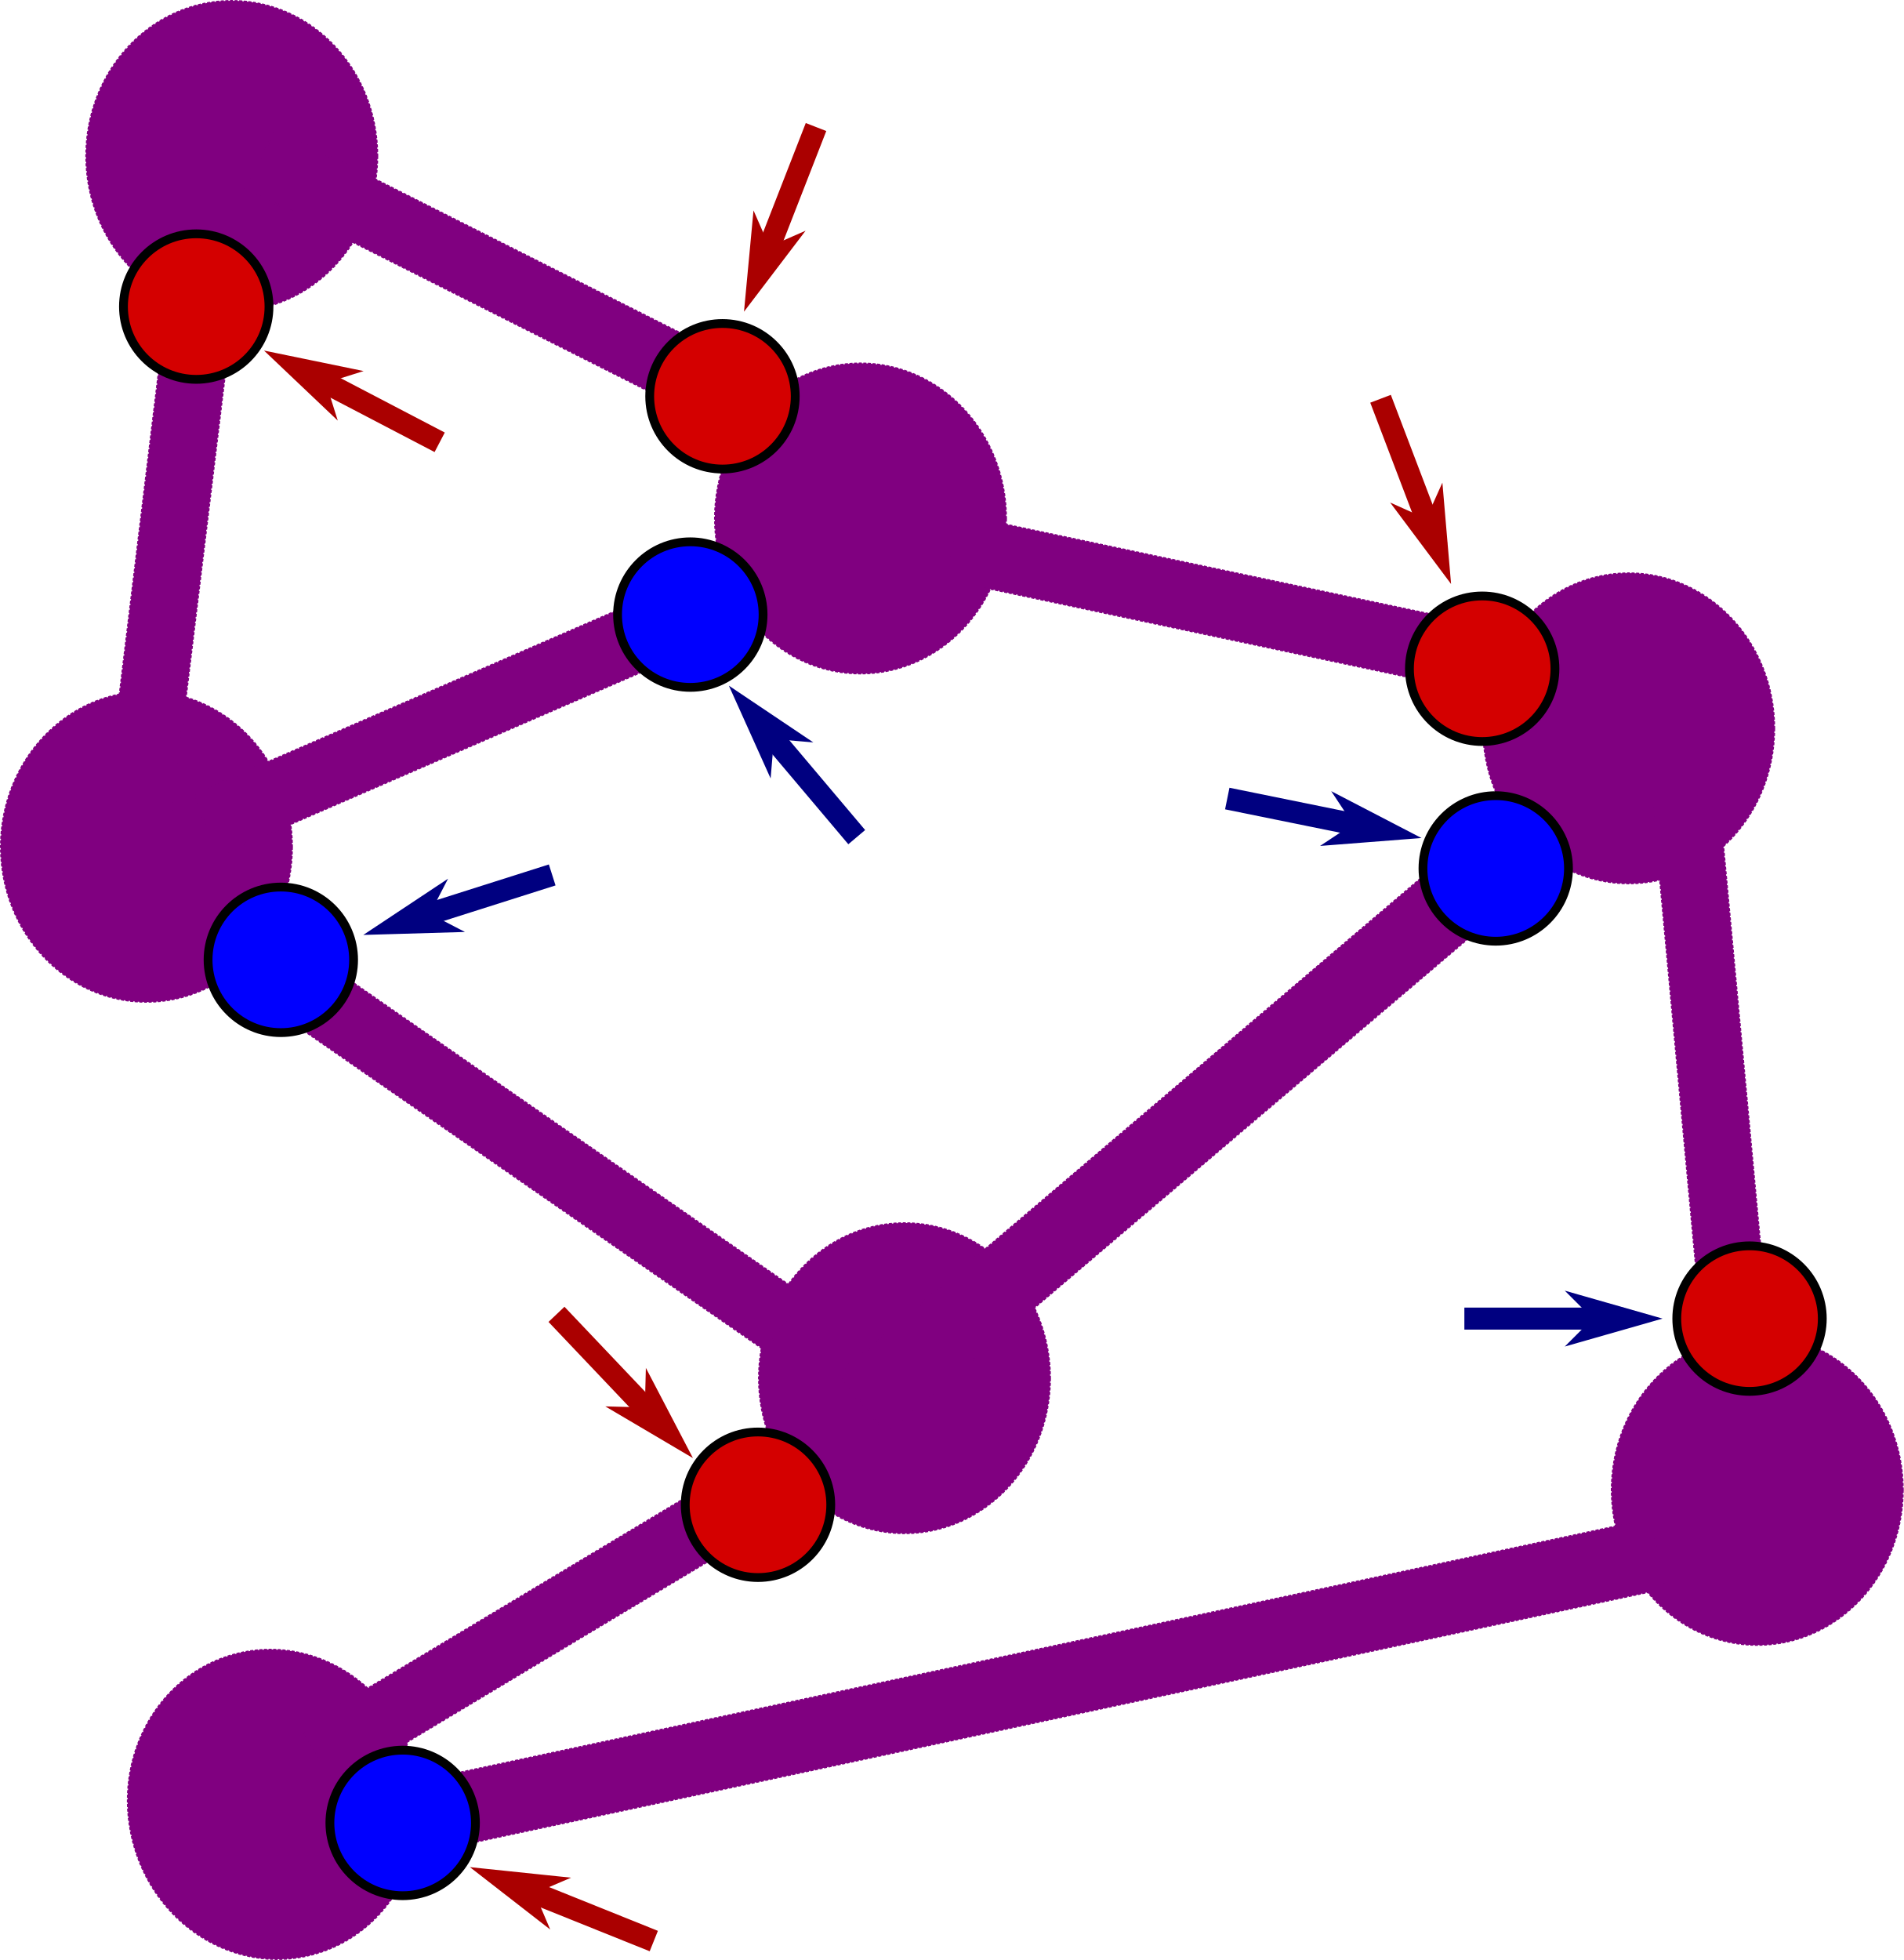
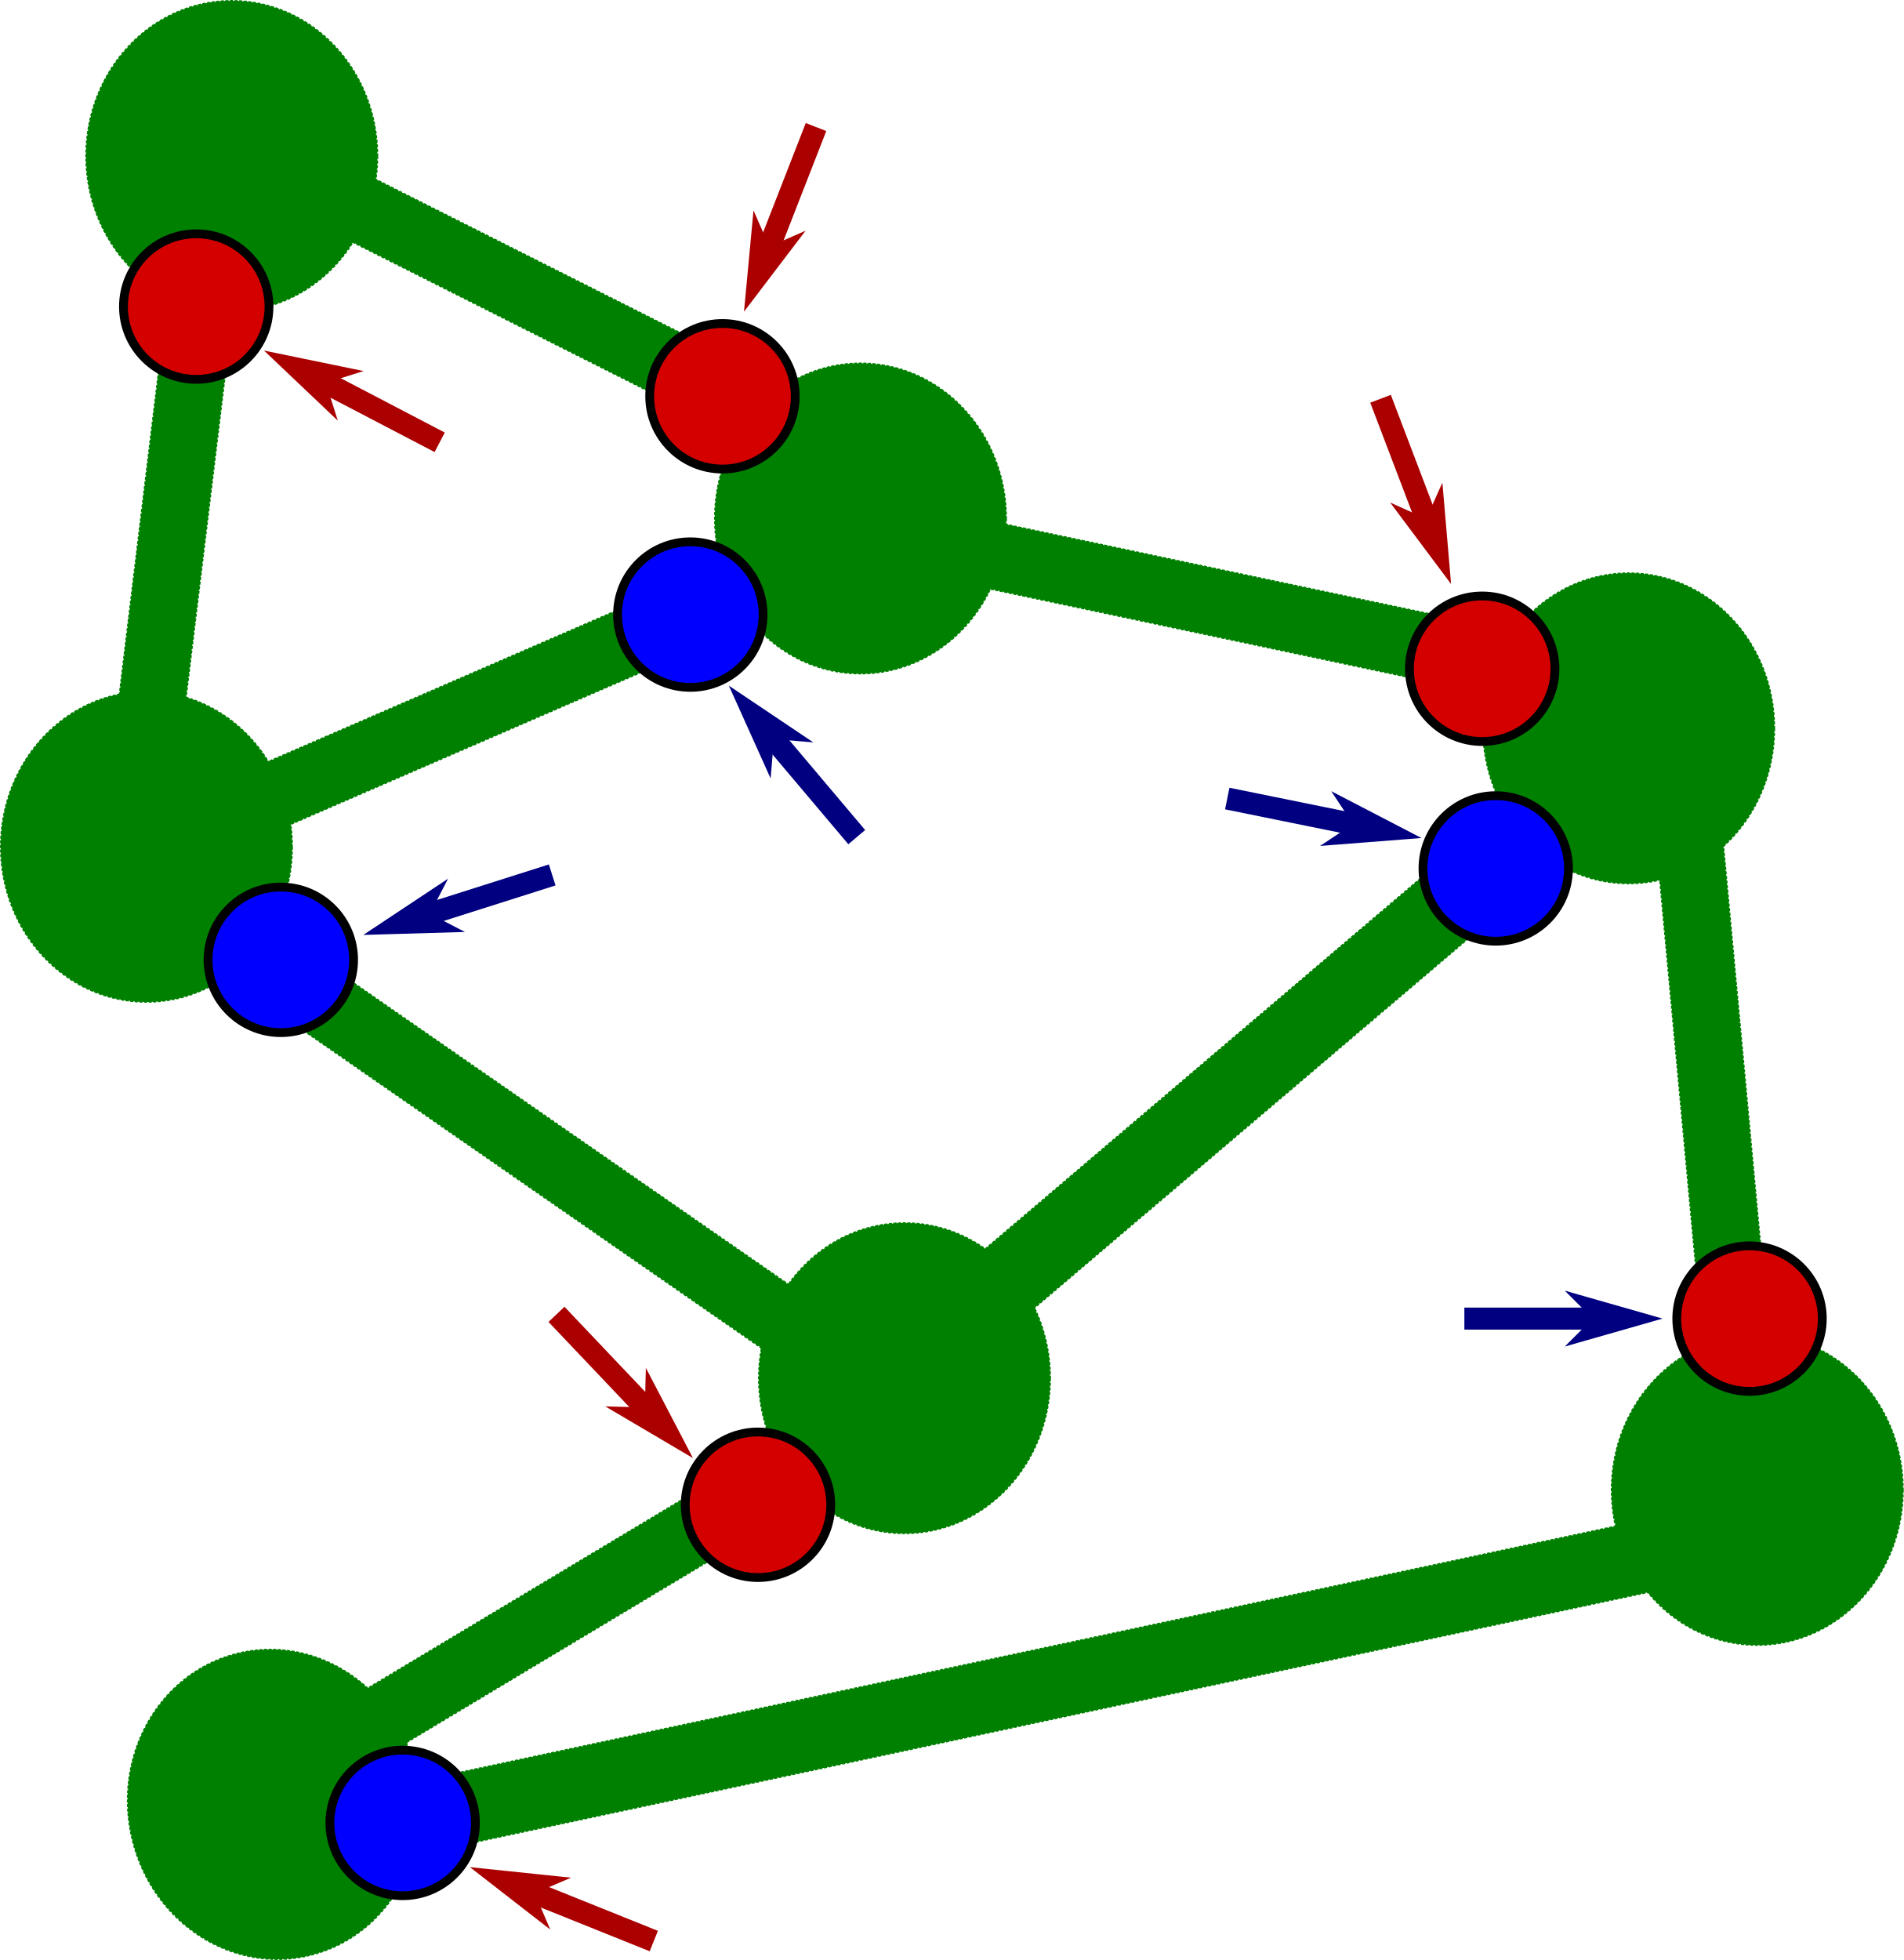
<svg xmlns="http://www.w3.org/2000/svg" width="122.044mm" height="125.628mm" viewBox="0 0 432.441 445.138" id="svg2" version="1.1">
  <defs id="defs4">
    <marker orient="auto" refY="0.0" refX="0.0" id="Arrow1Send" style="overflow:visible;">
      <path id="path4448" d="M 0.0,0.0 L 5.0,-5.0 L -12.5,0.0 L 5.0,5.0 L 0.0,0.0 z " style="fill-rule:evenodd;stroke:#aa0000;stroke-width:1pt;stroke-opacity:1;fill:#aa0000;fill-opacity:1" transform="scale(0.2) rotate(180) translate(6,0)" />
    </marker>
    <marker orient="auto" refY="0.0" refX="0.0" id="Arrow2Mend" style="overflow:visible;">
      <path id="path4460" style="fill-rule:evenodd;stroke-width:0.625;stroke-linejoin:round;stroke:#000000;stroke-opacity:1;fill:#000000;fill-opacity:1" d="M 8.719,4.034 L -2.207,0.016 L 8.719,-4.002 C 6.973,-1.63 6.983,1.616 8.719,4.034 z " transform="scale(0.6) rotate(180) translate(0,0)" />
    </marker>
    <marker orient="auto" refY="0.0" refX="0.0" id="Arrow2Lend" style="overflow:visible;">
      <path id="path4454" style="fill-rule:evenodd;stroke-width:0.625;stroke-linejoin:round;stroke:#000000;stroke-opacity:1;fill:#000000;fill-opacity:1" d="M 8.719,4.034 L -2.207,0.016 L 8.719,-4.002 C 6.973,-1.63 6.983,1.616 8.719,4.034 z " transform="scale(1.1) rotate(180) translate(1,0)" />
    </marker>
    <marker orient="auto" refY="0.0" refX="0.0" id="Arrow1Lend" style="overflow:visible;">
      <path id="path4436" d="M 0.0,0.0 L 5.0,-5.0 L -12.5,0.0 L 5.0,5.0 L 0.0,0.0 z " style="fill-rule:evenodd;stroke:#000000;stroke-width:1pt;stroke-opacity:1;fill:#000000;fill-opacity:1" transform="scale(0.8) rotate(180) translate(12.5,0)" />
    </marker>
    <marker orient="auto" refY="0" refX="0" id="Arrow1Send-9" style="overflow:visible">
      <path id="path4448-0" d="M 0,0 5,-5 -12.5,0 5,5 0,0 Z" style="fill:#000080;fill-opacity:1;fill-rule:evenodd;stroke:#000080;stroke-width:1pt;stroke-opacity:1" transform="matrix(-0.2,0,0,-0.2,-1.2,0)" />
    </marker>
    <marker orient="auto" refY="0" refX="0" id="Arrow1Send-5" style="overflow:visible">
      <path id="path4448-09" d="M 0,0 5,-5 -12.5,0 5,5 0,0 Z" style="fill:#aa0000;fill-opacity:1;fill-rule:evenodd;stroke:#aa0000;stroke-width:1pt;stroke-opacity:1" transform="matrix(-0.2,0,0,-0.2,-1.2,0)" />
    </marker>
    <marker orient="auto" refY="0" refX="0" id="Arrow1Send-5-2" style="overflow:visible">
      <path id="path4448-09-1" d="M 0,0 5,-5 -12.5,0 5,5 0,0 Z" style="fill:#aa0000;fill-opacity:1;fill-rule:evenodd;stroke:#aa0000;stroke-width:1pt;stroke-opacity:1" transform="matrix(-0.2,0,0,-0.2,-1.2,0)" />
    </marker>
    <marker orient="auto" refY="0" refX="0" id="Arrow1Send-2" style="overflow:visible">
      <path id="path4448-4" d="M 0,0 5,-5 -12.5,0 5,5 0,0 Z" style="fill:#aa0000;fill-opacity:1;fill-rule:evenodd;stroke:#aa0000;stroke-width:1pt;stroke-opacity:1" transform="matrix(-0.2,0,0,-0.2,-1.2,0)" />
    </marker>
    <marker orient="auto" refY="0" refX="0" id="Arrow1Send-9-3" style="overflow:visible">
      <path id="path4448-0-9" d="M 0,0 5,-5 -12.5,0 5,5 0,0 Z" style="fill:#000080;fill-opacity:1;fill-rule:evenodd;stroke:#000080;stroke-width:1pt;stroke-opacity:1" transform="matrix(-0.2,0,0,-0.2,-1.2,0)" />
    </marker>
    <marker orient="auto" refY="0" refX="0" id="Arrow1Send-9-6" style="overflow:visible">
      <path id="path4448-0-4" d="M 0,0 5,-5 -12.5,0 5,5 0,0 Z" style="fill:#000080;fill-opacity:1;fill-rule:evenodd;stroke:#000080;stroke-width:1pt;stroke-opacity:1" transform="matrix(-0.2,0,0,-0.2,-1.2,0)" />
    </marker>
    <marker orient="auto" refY="0" refX="0" id="Arrow1Send-9-2" style="overflow:visible">
      <path id="path4448-0-3" d="M 0,0 5,-5 -12.5,0 5,5 0,0 Z" style="fill:#000080;fill-opacity:1;fill-rule:evenodd;stroke:#000080;stroke-width:1pt;stroke-opacity:1" transform="matrix(-0.2,0,0,-0.2,-1.2,0)" />
    </marker>
    <marker orient="auto" refY="0" refX="0" id="Arrow1Send-5-7" style="overflow:visible">
      <path id="path4448-09-6" d="M 0,0 5,-5 -12.5,0 5,5 0,0 Z" style="fill:#aa0000;fill-opacity:1;fill-rule:evenodd;stroke:#aa0000;stroke-width:1pt;stroke-opacity:1" transform="matrix(-0.2,0,0,-0.2,-1.2,0)" />
    </marker>
    <marker orient="auto" refY="0" refX="0" id="Arrow1Send-7" style="overflow:visible">
      <path id="path4448-5" d="M 0,0 5,-5 -12.5,0 5,5 0,0 Z" style="fill:#aa0000;fill-opacity:1;fill-rule:evenodd;stroke:#aa0000;stroke-width:1pt;stroke-opacity:1" transform="matrix(-0.2,0,0,-0.2,-1.2,0)" />
    </marker>
  </defs>
  <g id="layer1" transform="translate(-139.1464,-208.6447)">
-     <ellipse style="fill:#800080;stroke:#800080;stroke-width:0.35;stroke-miterlimit:4;stroke-dasharray:0.7, 0.35;stroke-dashoffset:0" id="path4136" cx="191.793" cy="244.065" rx="33.093" ry="35.245" />
-     <rect style="fill:#800080;stroke:#800080;stroke-width:0.35;stroke-miterlimit:4;stroke-dasharray:0.7, 0.35;stroke-dashoffset:0" id="rect4138" width="111.924" height="15.067" x="287.177" y="121.72" transform="matrix(0.8930689,0.44992,-0.44992,0.8930689,0,0)" />
-     <ellipse style="fill:#800080;stroke:#800080;stroke-width:0.35;stroke-miterlimit:4;stroke-dasharray:0.7, 0.35;stroke-dashoffset:0" id="path4136-7" cx="344.605" cy="521.649" rx="33.093" ry="35.245" />
-     <rect style="fill:#800080;stroke:#800080;stroke-width:0.35;stroke-miterlimit:4;stroke-dasharray:0.7, 0.35;stroke-dashoffset:0" id="rect4138-8" width="187.738" height="17.399" x="-86.826" y="610.153" transform="matrix(0.7614932,-0.6481729,0.6481729,0.7614932,0,0)" ry="0" />
-     <ellipse style="fill:#800080;stroke:#800080;stroke-width:0.35;stroke-miterlimit:4;stroke-dasharray:0.7, 0.35;stroke-dashoffset:0" id="path4136-1" cx="334.612" cy="326.397" rx="33.093" ry="35.245" />
-     <rect style="fill:#800080;stroke:#800080;stroke-width:0.35;stroke-miterlimit:4;stroke-dasharray:0.7, 0.35;stroke-dashoffset:0" id="rect4138-2" width="111.924" height="15.067" x="416.666" y="244.751" transform="matrix(0.978438,0.2065409,-0.2065409,0.978438,0,0)" />
-     <ellipse style="fill:#800080;stroke:#800080;stroke-width:0.35;stroke-miterlimit:4;stroke-dasharray:0.7, 0.35;stroke-dashoffset:0" id="path4136-4" cx="74.057" cy="646.154" rx="33.093" ry="35.245" transform="matrix(0.9799453,-0.1992666,0.1992666,0.9799453,0,0)" />
-     <rect style="fill:#800080;stroke:#800080;stroke-width:0.35;stroke-miterlimit:4;stroke-dasharray:0.7, 0.35;stroke-dashoffset:0" id="rect4138-6" width="111.924" height="15.067" x="-131.09" y="622.287" transform="matrix(0.8575585,-0.5143864,0.5143864,0.8575585,0,0)" />
-     <ellipse style="fill:#800080;stroke:#800080;stroke-width:0.35;stroke-miterlimit:4;stroke-dasharray:0.7, 0.35;stroke-dashoffset:0" id="path4136-18" cx="509.109" cy="374.057" rx="33.093" ry="35.245" />
-     <rect style="fill:#800080;stroke:#800080;stroke-width:0.35;stroke-miterlimit:4;stroke-dasharray:0.7, 0.35;stroke-dashoffset:0" id="rect4138-5" width="111.924" height="15.067" x="436.079" y="-491.245" transform="matrix(0.0925486,0.9957082,-0.9957082,0.0925486,0,0)" />
-     <ellipse style="fill:#800080;stroke:#800080;stroke-width:0.35;stroke-miterlimit:4;stroke-dasharray:0.7, 0.35;stroke-dashoffset:0" id="path4136-3" cx="538.32" cy="547.017" rx="33.093" ry="35.245" />
-     <rect style="fill:#800080;stroke:#800080;stroke-width:0.35;stroke-miterlimit:4;stroke-dasharray:0.7, 0.35;stroke-dashoffset:0" id="rect4138-65" width="281.569" height="16.19" x="105.9" y="648.523" transform="matrix(0.978066,-0.2082953,0.2082953,0.978066,0,0)" />
-     <ellipse style="fill:#800080;stroke:#800080;stroke-width:0.35;stroke-miterlimit:4;stroke-dasharray:0.7, 0.35;stroke-dashoffset:0" id="path4136-6" cx="172.414" cy="400.962" rx="33.093" ry="35.245" />
-     <rect style="fill:#800080;stroke:#800080;stroke-width:0.35;stroke-miterlimit:4;stroke-dasharray:0.7, 0.35;stroke-dashoffset:0" id="rect4138-7" width="111.924" height="15.067" x="13.136" y="429.733" transform="matrix(0.9174395,-0.3978754,0.3978754,0.9174395,0,0)" />
-     <rect style="fill:#800080;stroke:#800080;stroke-width:0.35;stroke-miterlimit:4;stroke-dasharray:0.7, 0.35;stroke-dashoffset:0" id="rect4138-8-5" width="131.76" height="15.345" x="419.193" y="229.88" transform="matrix(0.8218017,0.5697736,-0.5697736,0.8218017,0,0)" />
+     <ellipse style="fill:#008000;stroke:#008000;stroke-width:0.35;stroke-miterlimit:4;stroke-dasharray:0.7, 0.35;stroke-dashoffset:0" id="path4136" cx="191.793" cy="244.065" rx="33.093" ry="35.245" />
+     <rect style="fill:#008000;stroke:#008000;stroke-width:0.35;stroke-miterlimit:4;stroke-dasharray:0.7, 0.35;stroke-dashoffset:0" id="rect4138" width="111.924" height="15.067" x="287.177" y="121.72" transform="matrix(0.8930689,0.44992,-0.44992,0.8930689,0,0)" />
+     <ellipse style="fill:#008000;stroke:#008000;stroke-width:0.35;stroke-miterlimit:4;stroke-dasharray:0.7, 0.35;stroke-dashoffset:0" id="path4136-7" cx="344.605" cy="521.649" rx="33.093" ry="35.245" />
+     <rect style="fill:#008000;stroke:#008000;stroke-width:0.35;stroke-miterlimit:4;stroke-dasharray:0.7, 0.35;stroke-dashoffset:0" id="rect4138-8" width="187.738" height="17.399" x="-86.826" y="610.153" transform="matrix(0.7614932,-0.6481729,0.6481729,0.7614932,0,0)" ry="0" />
+     <ellipse style="fill:#008000;stroke:#008000;stroke-width:0.35;stroke-miterlimit:4;stroke-dasharray:0.7, 0.35;stroke-dashoffset:0" id="path4136-1" cx="334.612" cy="326.397" rx="33.093" ry="35.245" />
+     <rect style="fill:#008000;stroke:#008000;stroke-width:0.35;stroke-miterlimit:4;stroke-dasharray:0.7, 0.35;stroke-dashoffset:0" id="rect4138-2" width="111.924" height="15.067" x="416.666" y="244.751" transform="matrix(0.978438,0.2065409,-0.2065409,0.978438,0,0)" />
+     <ellipse style="fill:#008000;stroke:#008000;stroke-width:0.35;stroke-miterlimit:4;stroke-dasharray:0.7, 0.35;stroke-dashoffset:0" id="path4136-4" cx="74.057" cy="646.154" rx="33.093" ry="35.245" transform="matrix(0.9799453,-0.1992666,0.1992666,0.9799453,0,0)" />
+     <rect style="fill:#008000;stroke:#008000;stroke-width:0.35;stroke-miterlimit:4;stroke-dasharray:0.7, 0.35;stroke-dashoffset:0" id="rect4138-6" width="111.924" height="15.067" x="-131.09" y="622.287" transform="matrix(0.8575585,-0.5143864,0.5143864,0.8575585,0,0)" />
+     <ellipse style="fill:#008000;stroke:#008000;stroke-width:0.35;stroke-miterlimit:4;stroke-dasharray:0.7, 0.35;stroke-dashoffset:0" id="path4136-18" cx="509.109" cy="374.057" rx="33.093" ry="35.245" />
+     <rect style="fill:#008000;stroke:#008000;stroke-width:0.35;stroke-miterlimit:4;stroke-dasharray:0.7, 0.35;stroke-dashoffset:0" id="rect4138-5" width="111.924" height="15.067" x="436.079" y="-491.245" transform="matrix(0.0925486,0.9957082,-0.9957082,0.0925486,0,0)" />
+     <ellipse style="fill:#008000;stroke:#008000;stroke-width:0.35;stroke-miterlimit:4;stroke-dasharray:0.7, 0.35;stroke-dashoffset:0" id="path4136-3" cx="538.32" cy="547.017" rx="33.093" ry="35.245" />
+     <rect style="fill:#008000;stroke:#008000;stroke-width:0.35;stroke-miterlimit:4;stroke-dasharray:0.7, 0.35;stroke-dashoffset:0" id="rect4138-65" width="281.569" height="16.19" x="105.9" y="648.523" transform="matrix(0.978066,-0.2082953,0.2082953,0.978066,0,0)" />
+     <ellipse style="fill:#008000;stroke:#008000;stroke-width:0.35;stroke-miterlimit:4;stroke-dasharray:0.7, 0.35;stroke-dashoffset:0" id="path4136-6" cx="172.414" cy="400.962" rx="33.093" ry="35.245" />
+     <rect style="fill:#008000;stroke:#008000;stroke-width:0.35;stroke-miterlimit:4;stroke-dasharray:0.7, 0.35;stroke-dashoffset:0" id="rect4138-7" width="111.924" height="15.067" x="13.136" y="429.733" transform="matrix(0.9174395,-0.3978754,0.3978754,0.9174395,0,0)" />
+     <rect style="fill:#008000;stroke:#008000;stroke-width:0.35;stroke-miterlimit:4;stroke-dasharray:0.7, 0.35;stroke-dashoffset:0" id="rect4138-8-5" width="131.76" height="15.345" x="419.193" y="229.88" transform="matrix(0.8218017,0.5697736,-0.5697736,0.8218017,0,0)" />
    <circle style="fill:#d40000;stroke:#000000;stroke-width:2;stroke-miterlimit:4;stroke-dasharray:none;stroke-dashoffset:0" id="path4290" cx="303.256" cy="298.643" r="16.527" />
    <circle style="fill:#d40000;stroke:#000000;stroke-width:2;stroke-miterlimit:4;stroke-dasharray:none;stroke-dashoffset:0" id="path4290-3" cx="475.831" cy="360.524" r="16.527" />
    <circle style="fill:#d40000;stroke:#000000;stroke-width:2;stroke-miterlimit:4;stroke-dasharray:none;stroke-dashoffset:0" id="path4290-3-6" cx="536.559" cy="508.116" r="16.527" />
    <circle style="fill:#d40000;stroke:#000000;stroke-width:2;stroke-miterlimit:4;stroke-dasharray:none;stroke-dashoffset:0" id="path4290-3-6-3" cx="311.327" cy="550.395" r="16.527" />
    <circle style="fill:#0000ff;stroke:#000000;stroke-width:2;stroke-miterlimit:4;stroke-dasharray:none;stroke-dashoffset:0" id="path4290-3-6-3-5" cx="230.613" cy="622.654" r="16.527" />
    <circle style="fill:#0000ff;stroke:#000000;stroke-width:2;stroke-miterlimit:4;stroke-dasharray:none;stroke-dashoffset:0" id="path4290-3-6-3-5-3" cx="202.939" cy="426.633" r="16.527" />
    <circle style="fill:#0000ff;stroke:#000000;stroke-width:2;stroke-miterlimit:4;stroke-dasharray:none;stroke-dashoffset:0" id="path4290-3-6-3-5-3-4" cx="295.953" cy="348.225" r="16.527" />
    <circle style="fill:#0000ff;stroke:#000000;stroke-width:2;stroke-miterlimit:4;stroke-dasharray:none;stroke-dashoffset:0" id="path4290-3-6-3-5-3-5" cx="478.906" cy="405.878" r="16.527" />
-     <rect style="fill:#800080;stroke:#800080;stroke-width:0.35;stroke-miterlimit:4;stroke-dasharray:0.7, 0.35;stroke-dashoffset:0" id="rect4138-7-8" width="111.924" height="15.067" x="-368.042" y="209.224" transform="matrix(0.120501,-0.9927132,0.9927132,0.120501,0,0)" />
+     <rect style="fill:#008000;stroke:#008000;stroke-width:0.35;stroke-miterlimit:4;stroke-dasharray:0.7, 0.35;stroke-dashoffset:0" id="rect4138-7-8" width="111.924" height="15.067" x="-368.042" y="209.224" transform="matrix(0.120501,-0.9927132,0.9927132,0.120501,0,0)" />
    <circle style="fill:#d40000;stroke:#000000;stroke-width:2;stroke-miterlimit:4;stroke-dasharray:none;stroke-dashoffset:0" id="path4290-7" cx="183.721" cy="278.273" r="16.527" />
    <path style="fill:none;fill-rule:evenodd;stroke:#aa0000;stroke-width:5;stroke-linecap:butt;stroke-linejoin:miter;stroke-miterlimit:4;stroke-dasharray:none;stroke-opacity:1;marker-end:url(#Arrow1Send)" d="M 324.507,237.494 311.39,271.118" id="path4427" />
    <path style="fill:none;fill-rule:evenodd;stroke:#000080;stroke-width:5;stroke-linecap:butt;stroke-linejoin:miter;stroke-miterlimit:4;stroke-dasharray:none;stroke-opacity:1;marker-end:url(#Arrow1Send-9)" d="m 417.923,390.003 35.369,7.188" id="path4427-3" />
    <path style="fill:none;fill-rule:evenodd;stroke:#aa0000;stroke-width:5;stroke-linecap:butt;stroke-linejoin:miter;stroke-miterlimit:4;stroke-dasharray:none;stroke-opacity:1;marker-end:url(#Arrow1Send-5)" d="m 239.021,309.096 -31.994,-16.705" id="path4427-2" />
    <path style="fill:none;fill-rule:evenodd;stroke:#aa0000;stroke-width:5;stroke-linecap:butt;stroke-linejoin:miter;stroke-miterlimit:4;stroke-dasharray:none;stroke-opacity:1;marker-end:url(#Arrow1Send-5-2)" d="M 287.657,649.482 254.169,636.021" id="path4427-2-5" />
    <path style="fill:none;fill-rule:evenodd;stroke:#aa0000;stroke-width:5;stroke-linecap:butt;stroke-linejoin:miter;stroke-miterlimit:4;stroke-dasharray:none;stroke-opacity:1;marker-end:url(#Arrow1Send-2)" d="m 452.741,299.208 12.844,33.729" id="path4427-8" />
    <path style="fill:none;fill-rule:evenodd;stroke:#000080;stroke-width:5;stroke-linecap:butt;stroke-linejoin:miter;stroke-miterlimit:4;stroke-dasharray:none;stroke-opacity:1;marker-end:url(#Arrow1Send-9-3)" d="m 471.782,508.113 36.092,0" id="path4427-3-9" />
    <path style="fill:none;fill-rule:evenodd;stroke:#000080;stroke-width:5;stroke-linecap:butt;stroke-linejoin:miter;stroke-miterlimit:4;stroke-dasharray:none;stroke-opacity:1;marker-end:url(#Arrow1Send-9-6)" d="M 333.755,398.768 310.471,371.191" id="path4427-3-1" />
    <path style="fill:none;fill-rule:evenodd;stroke:#000080;stroke-width:5;stroke-linecap:butt;stroke-linejoin:miter;stroke-miterlimit:4;stroke-dasharray:none;stroke-opacity:1;marker-end:url(#Arrow1Send-9-2)" d="M 264.578,407.353 230.178,418.277" id="path4427-3-0" />
    <path style="fill:none;fill-rule:evenodd;stroke:#aa0000;stroke-width:5;stroke-linecap:butt;stroke-linejoin:miter;stroke-miterlimit:4;stroke-dasharray:none;stroke-opacity:1;marker-end:url(#Arrow1Send-7)" d="m 265.553,507.147 24.851,26.174" id="path4427-80" />
  </g>
</svg>
